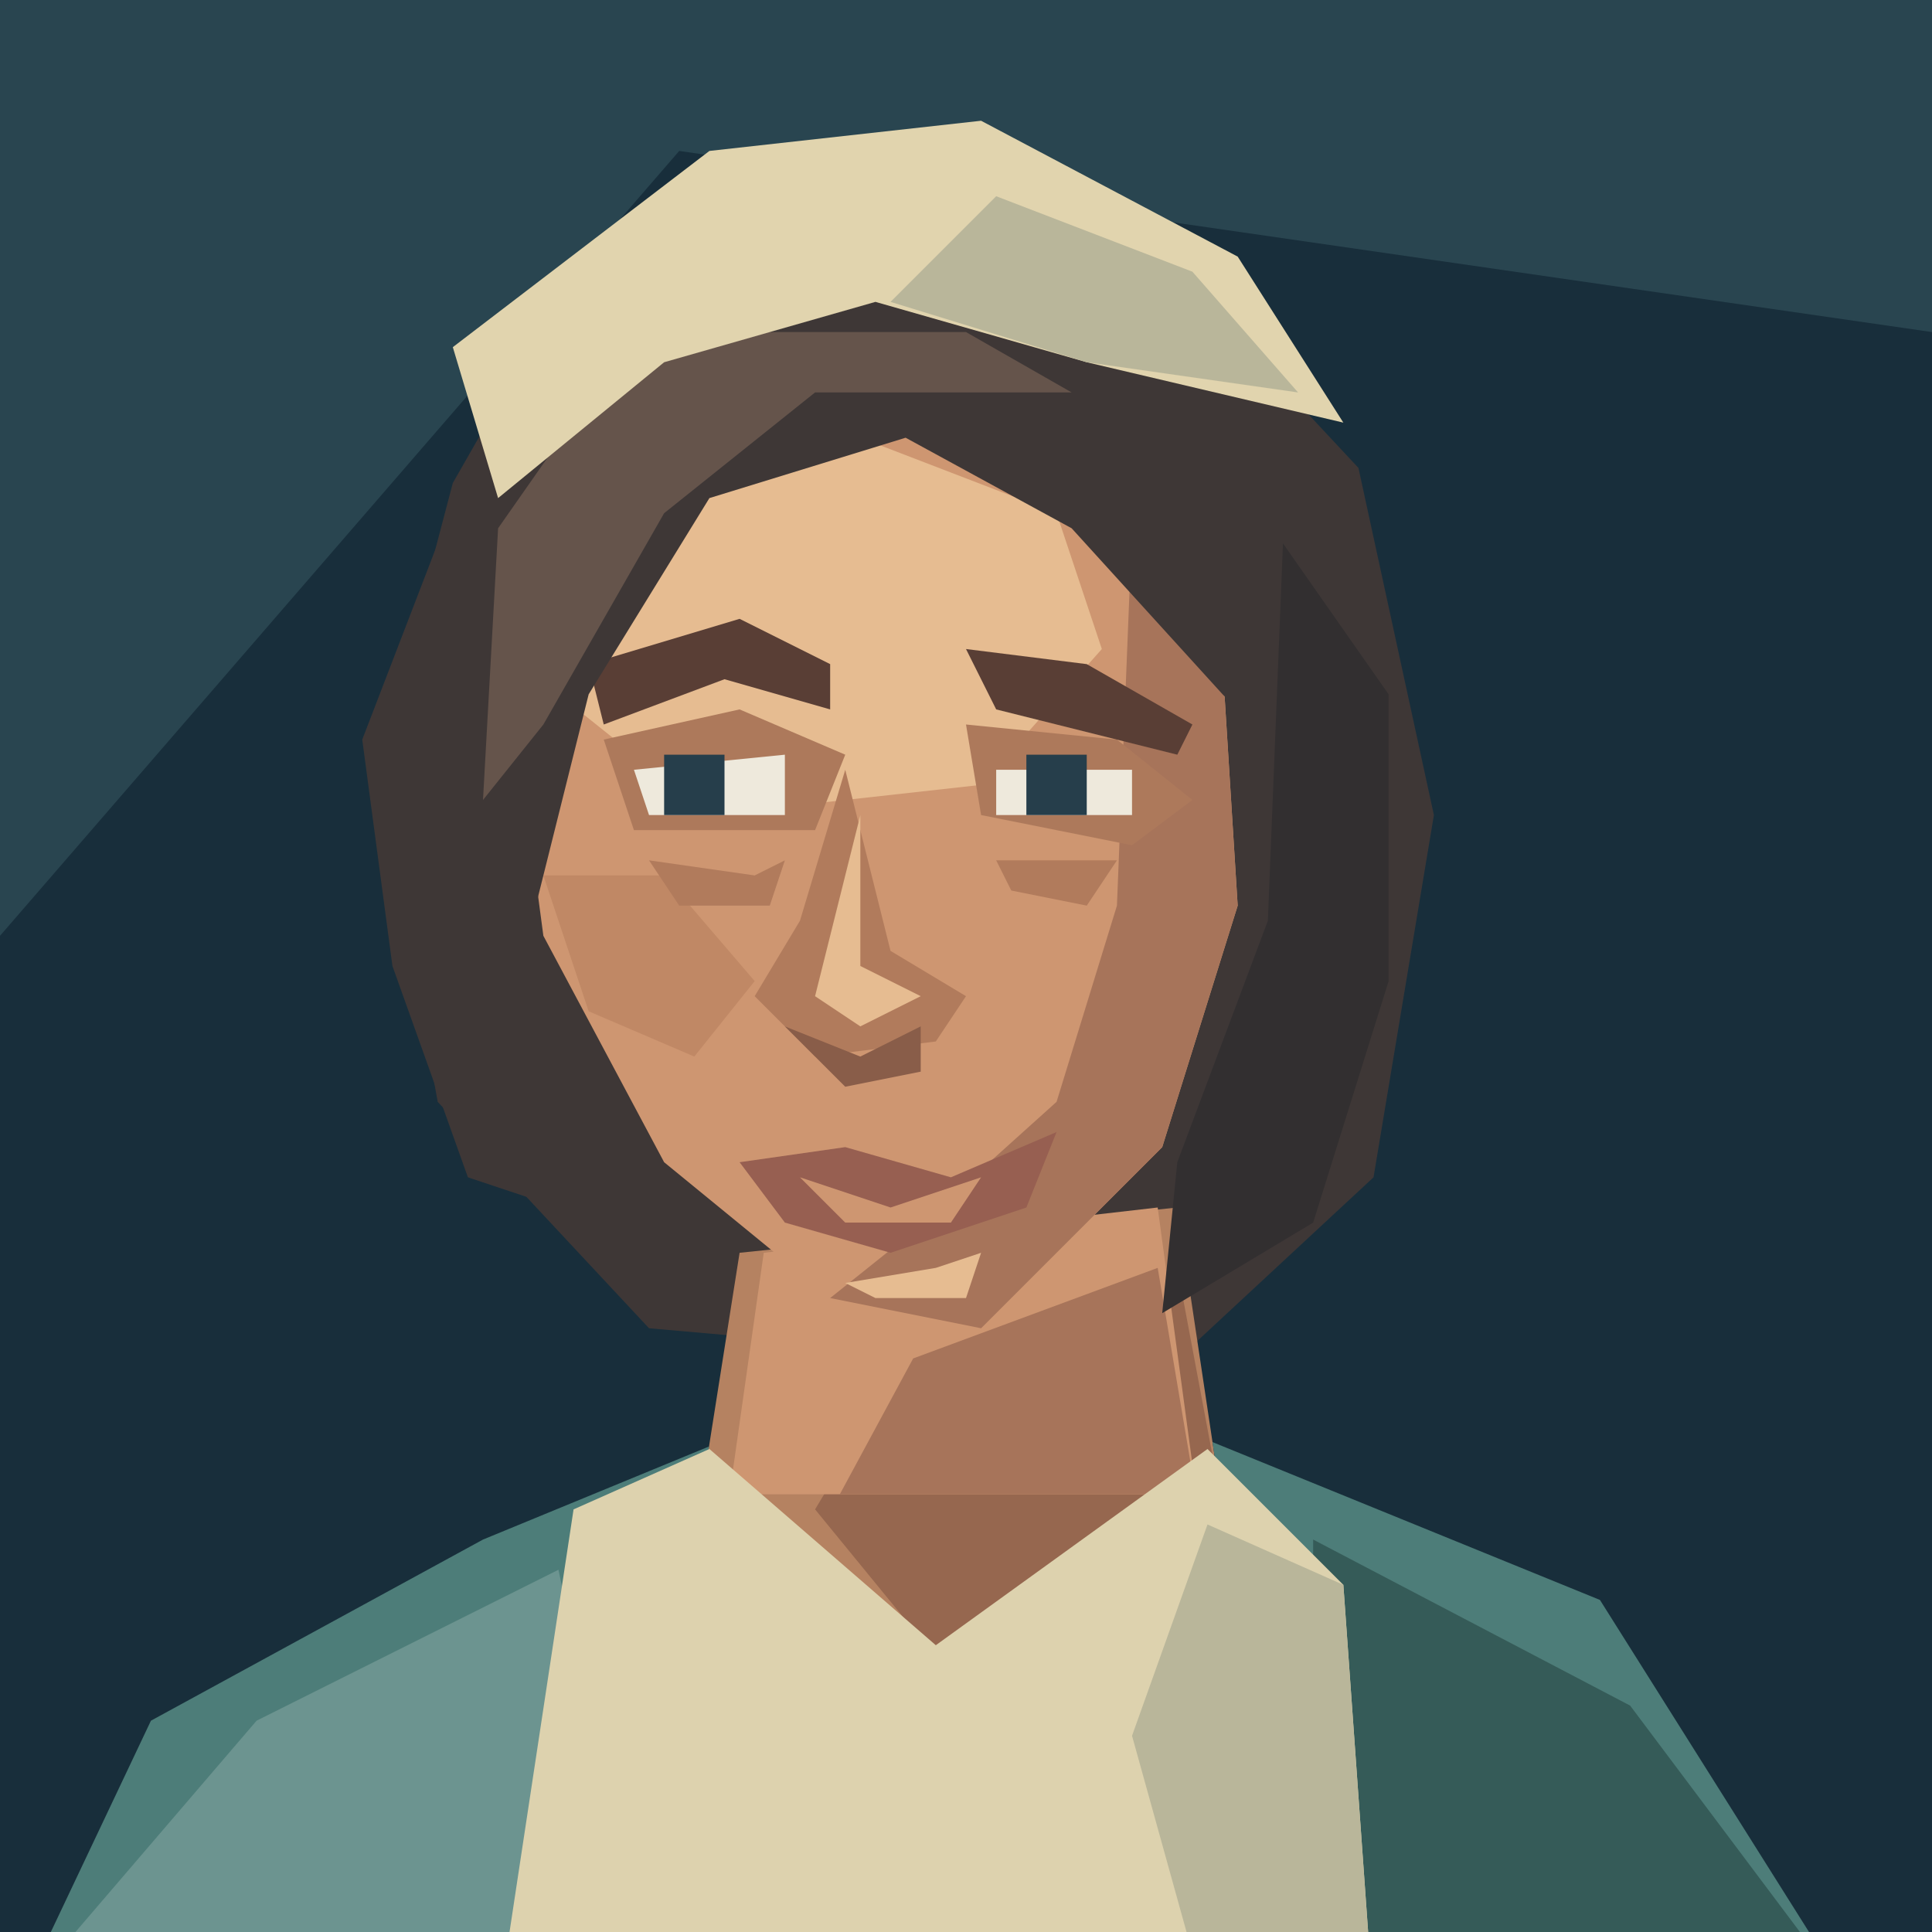
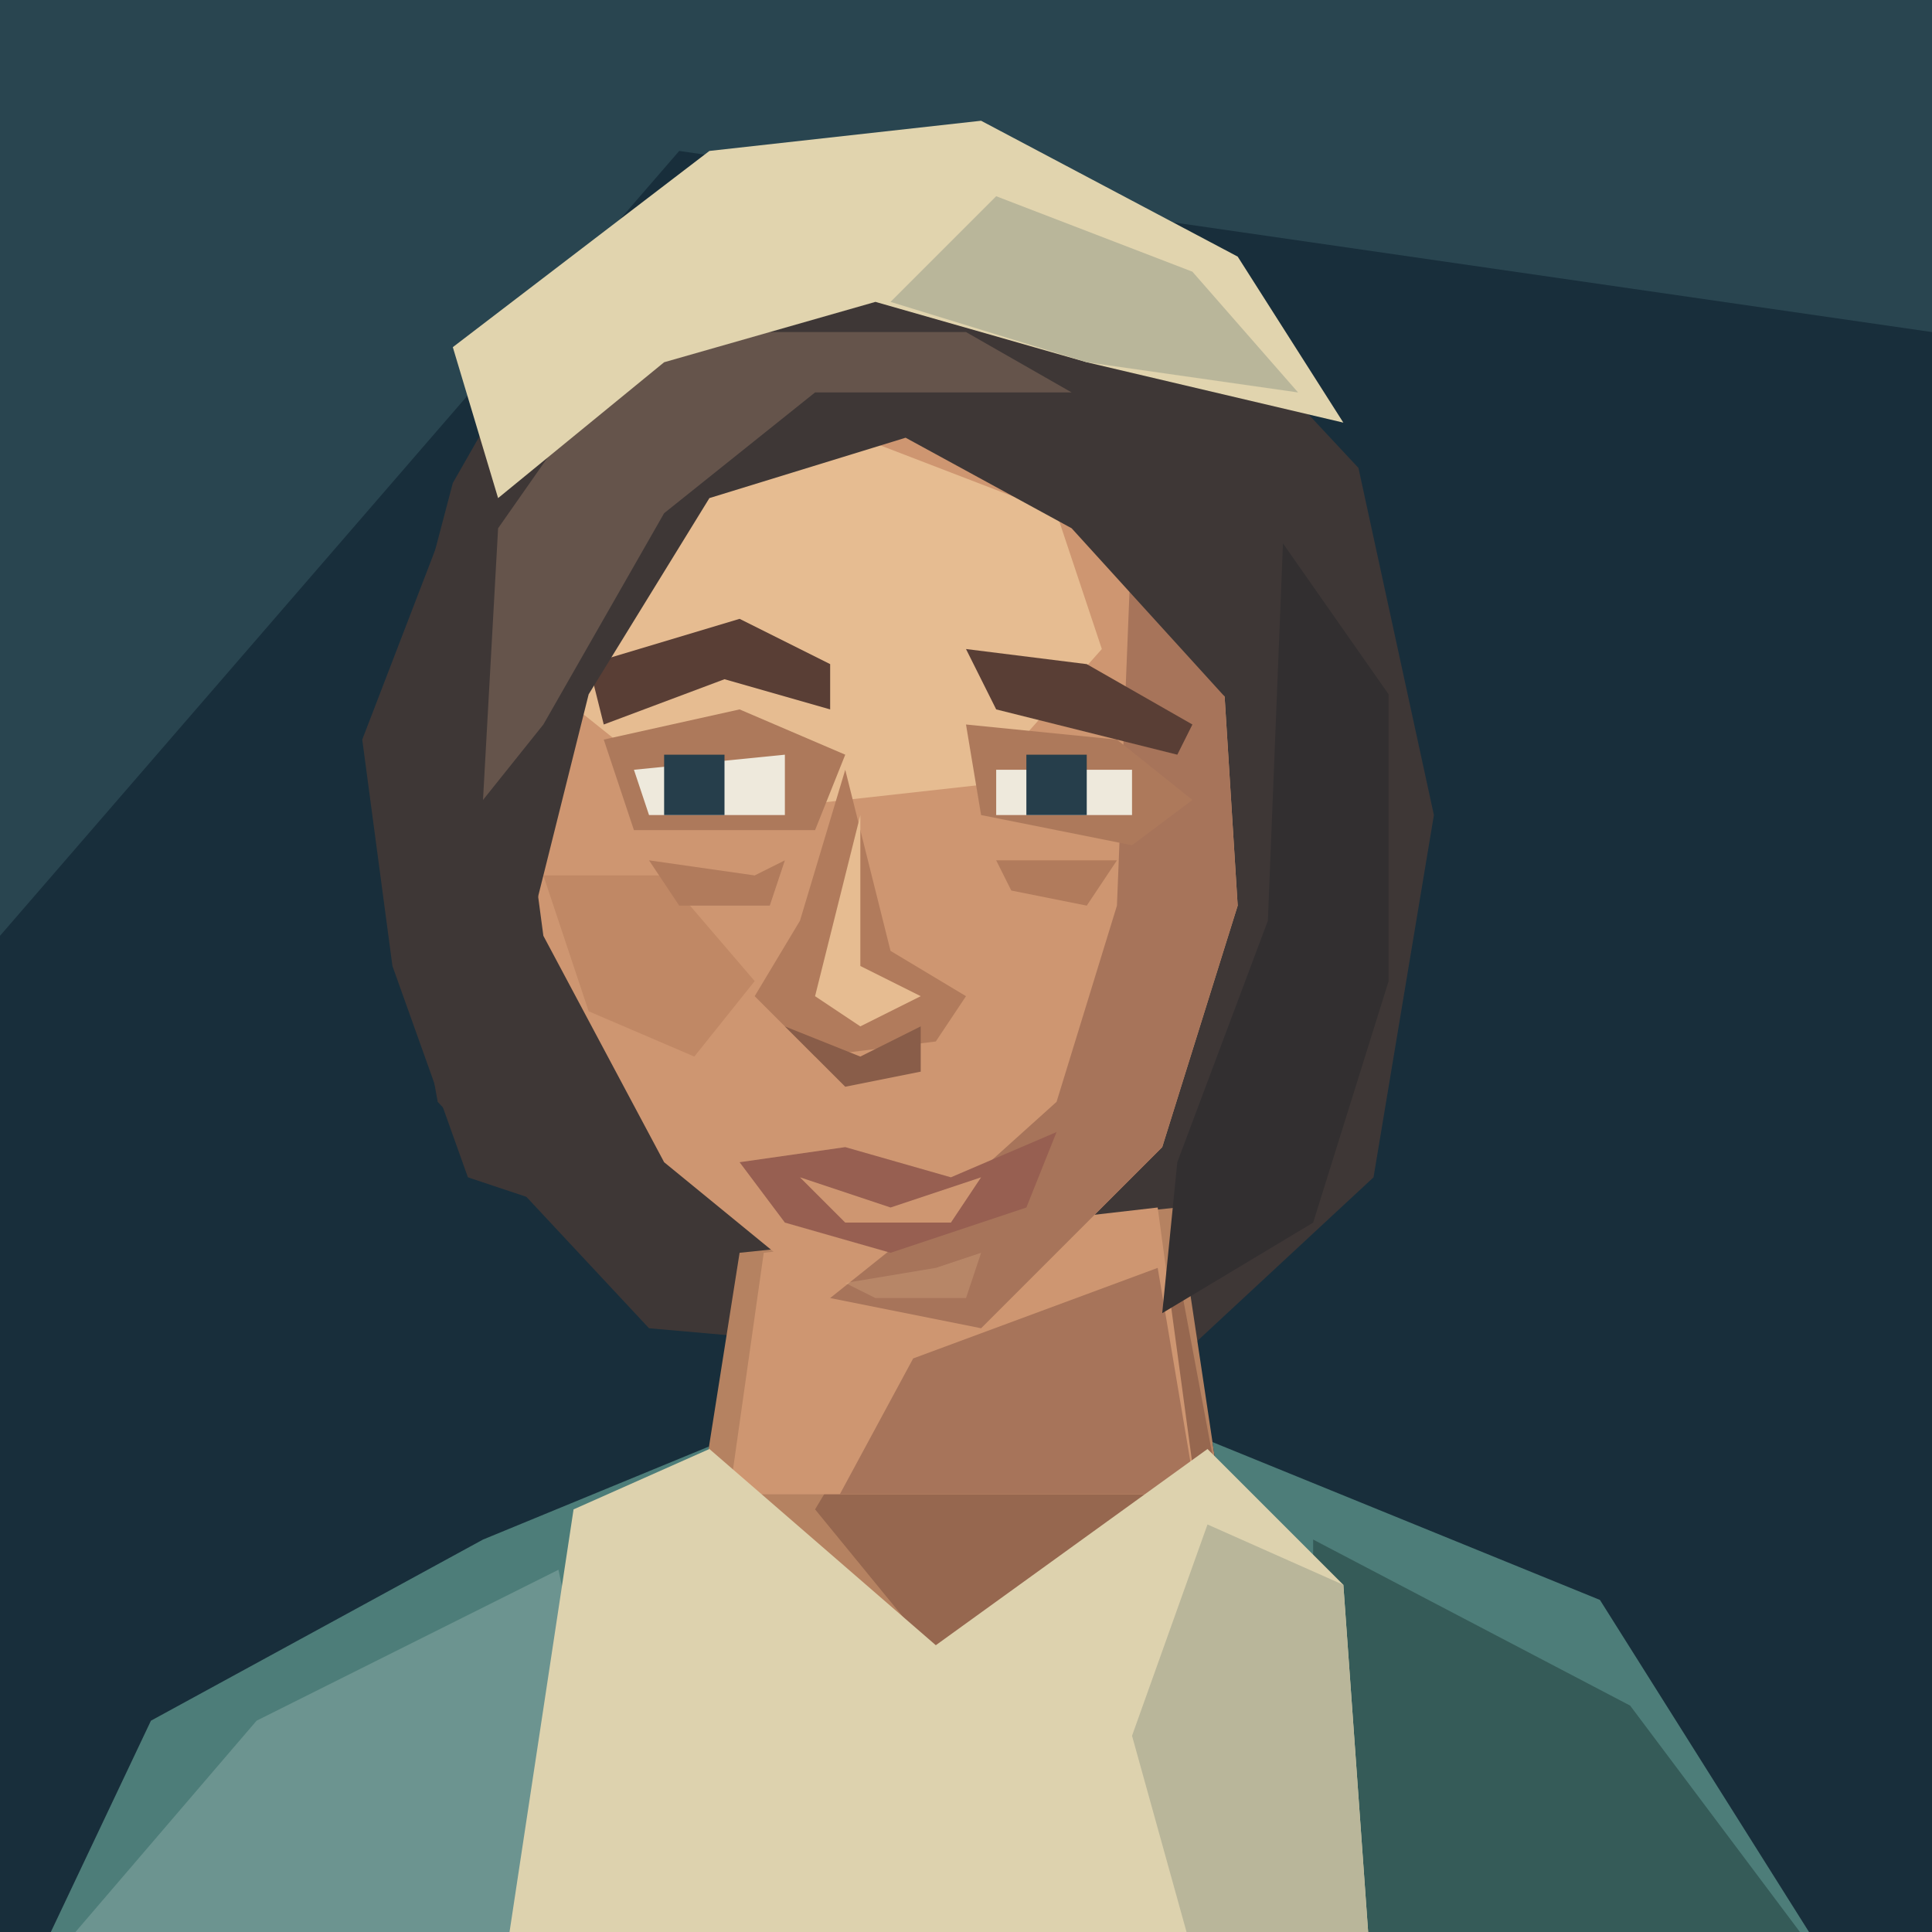
<svg xmlns="http://www.w3.org/2000/svg" width="128" height="128" viewBox="0 0 128 128">
  <path d="M0 0H128V128H0Z" fill="#182e3b" />
  <path d="M0 0H128V22L45 10L0 62Z" fill="#294550" />
  <path d="M30 32L38 18 56 12 76 16 90 31 95 54 91 78 77 91 43 88 29 73 25 51Z" fill="#3e3736" />
  <g transform="translate(0 5)" data-part="neck">
    <path d="M49 78L46 97 62 109 81 95 78 75Z" fill="#b58261" />
    <path d="M60 85L78 79 81 95 63 106 54 95Z" fill="#96674f" />
  </g>
  <g data-part="neck-root">
    <polygon points="50.60,83 48.33,99 79.27,99 76.70,80" fill="#ce9671" />
    <polygon points="60.50,90 76.70,84 79.23,99 55.64,99" fill="#a7745a" />
  </g>
  <g transform="translate(0 5)" data-part="clothing">
    <defs>
      <clipPath id="shoulder-neckline" clipPathUnits="userSpaceOnUse">
        <path d="M0 0H128V160H0Z M49 78L46 97 62 109 81 95 78 75Z" clip-rule="evenodd" />
      </clipPath>
    </defs>
    <g clip-path="url(#shoulder-neckline)">
      <path d="M1 128L10 109 32 97 49 90H79L106 101 123 128Z" fill="#4d7d79" />
      <path d="M5 123L17 109 37 99 43 128Z" fill="#6c9490" />
      <path d="M87 97L108 108 123 128H87Z" fill="#355b58" />
    </g>
    <path d="M38 95L47 91 62 104 80 91 89 100 91 128H33Z" fill="#ddd2ae" />
    <path d="M80 96L89 100 91 128H80L75 110Z" fill="#b9b69a" />
  </g>
  <path d="M43 32L59 26 73 32 81 44 82 60 77 76 65 88 55 86 44 77 36 62 34 47Z" fill="#ce9671" />
  <path d="M43 34L57 29 70 34 73 43 65 52 47 54 37 46Z" fill="#e6bc91" />
  <path d="M75 35L81 44 82 60 77 76 65 88 55 86 60 82 70 73 74 60Z" fill="#a7745a" />
  <path d="M36 58L44 58 50 65 46 70 39 67Z" fill="#c08865" />
  <path d="M40 49L49 47 56 50 54 55 42 55Z M64 48L74 49 79 53 75 56 65 54Z" fill="#ad795b" />
  <path d="M39 44L49 41 55 44 55 47 48 45 40 48Z M64 43L72 44 79 48 78 50 66 47Z" fill="#593e35" />
  <path d="M42 51L52 50 52 54H43Z M66 51H75V54H66Z" fill="#eee9dc" />
  <path d="M44 50H48V54H44Z M68 50H72V54H68Z" fill="#263e4b" />
  <path d="M56 51L53 61 50 66 54 70 62 69 64 66 59 63Z" fill="#b17b5c" />
  <path d="M57 54L57 64 61 66 57 68 54 66Z" fill="#e6bc91" />
  <path d="M52 68L57 70 61 68 61 71 56 72Z" fill="#895d49" />
  <path d="M43 57L50 58 52 57 51 60 45 60Z M66 57H74L72 60 67 59Z" fill="#b17b5c" />
  <path d="M49 77L56 76 63 78 70 75 68 80 59 83 52 81Z" fill="#975f51" />
  <path d="M53 78L59 80 65 78 63 81H56Z" fill="#ce9671" />
-   <path d="M56 85L62 84 65 83 64 86H58Z" fill="#e6bc91" />
+   <path d="M56 85L62 84 65 83 64 86H58Z" fill="#e6bc91" data-part="chin-highlight" opacity=".25" />
  <path d="M29 36L37 23 48 18 66 18 82 28 91 42 88 53 81 46 71 35 60 29 47 33 39 46 35 62 37 80 31 78 26 64 24 49Z" fill="#3e3736" />
  <path d="M33 35L40 25 49 22 64 22 71 26 54 26 44 34 36 48 32 53Z" fill="#65544b" />
  <path d="M85 36L92 46 92 65 87 81 77 87 78 77 84 61Z" fill="#322f30" />
  <path d="M30 23L47 10 65 8 82 17 89 28 72 24 58 20 44 24 33 33Z" fill="#e1d4ae" />
  <path d="M66 13L79 18 86 26 72 24 59 20Z" fill="#b9b69a" />
</svg>
